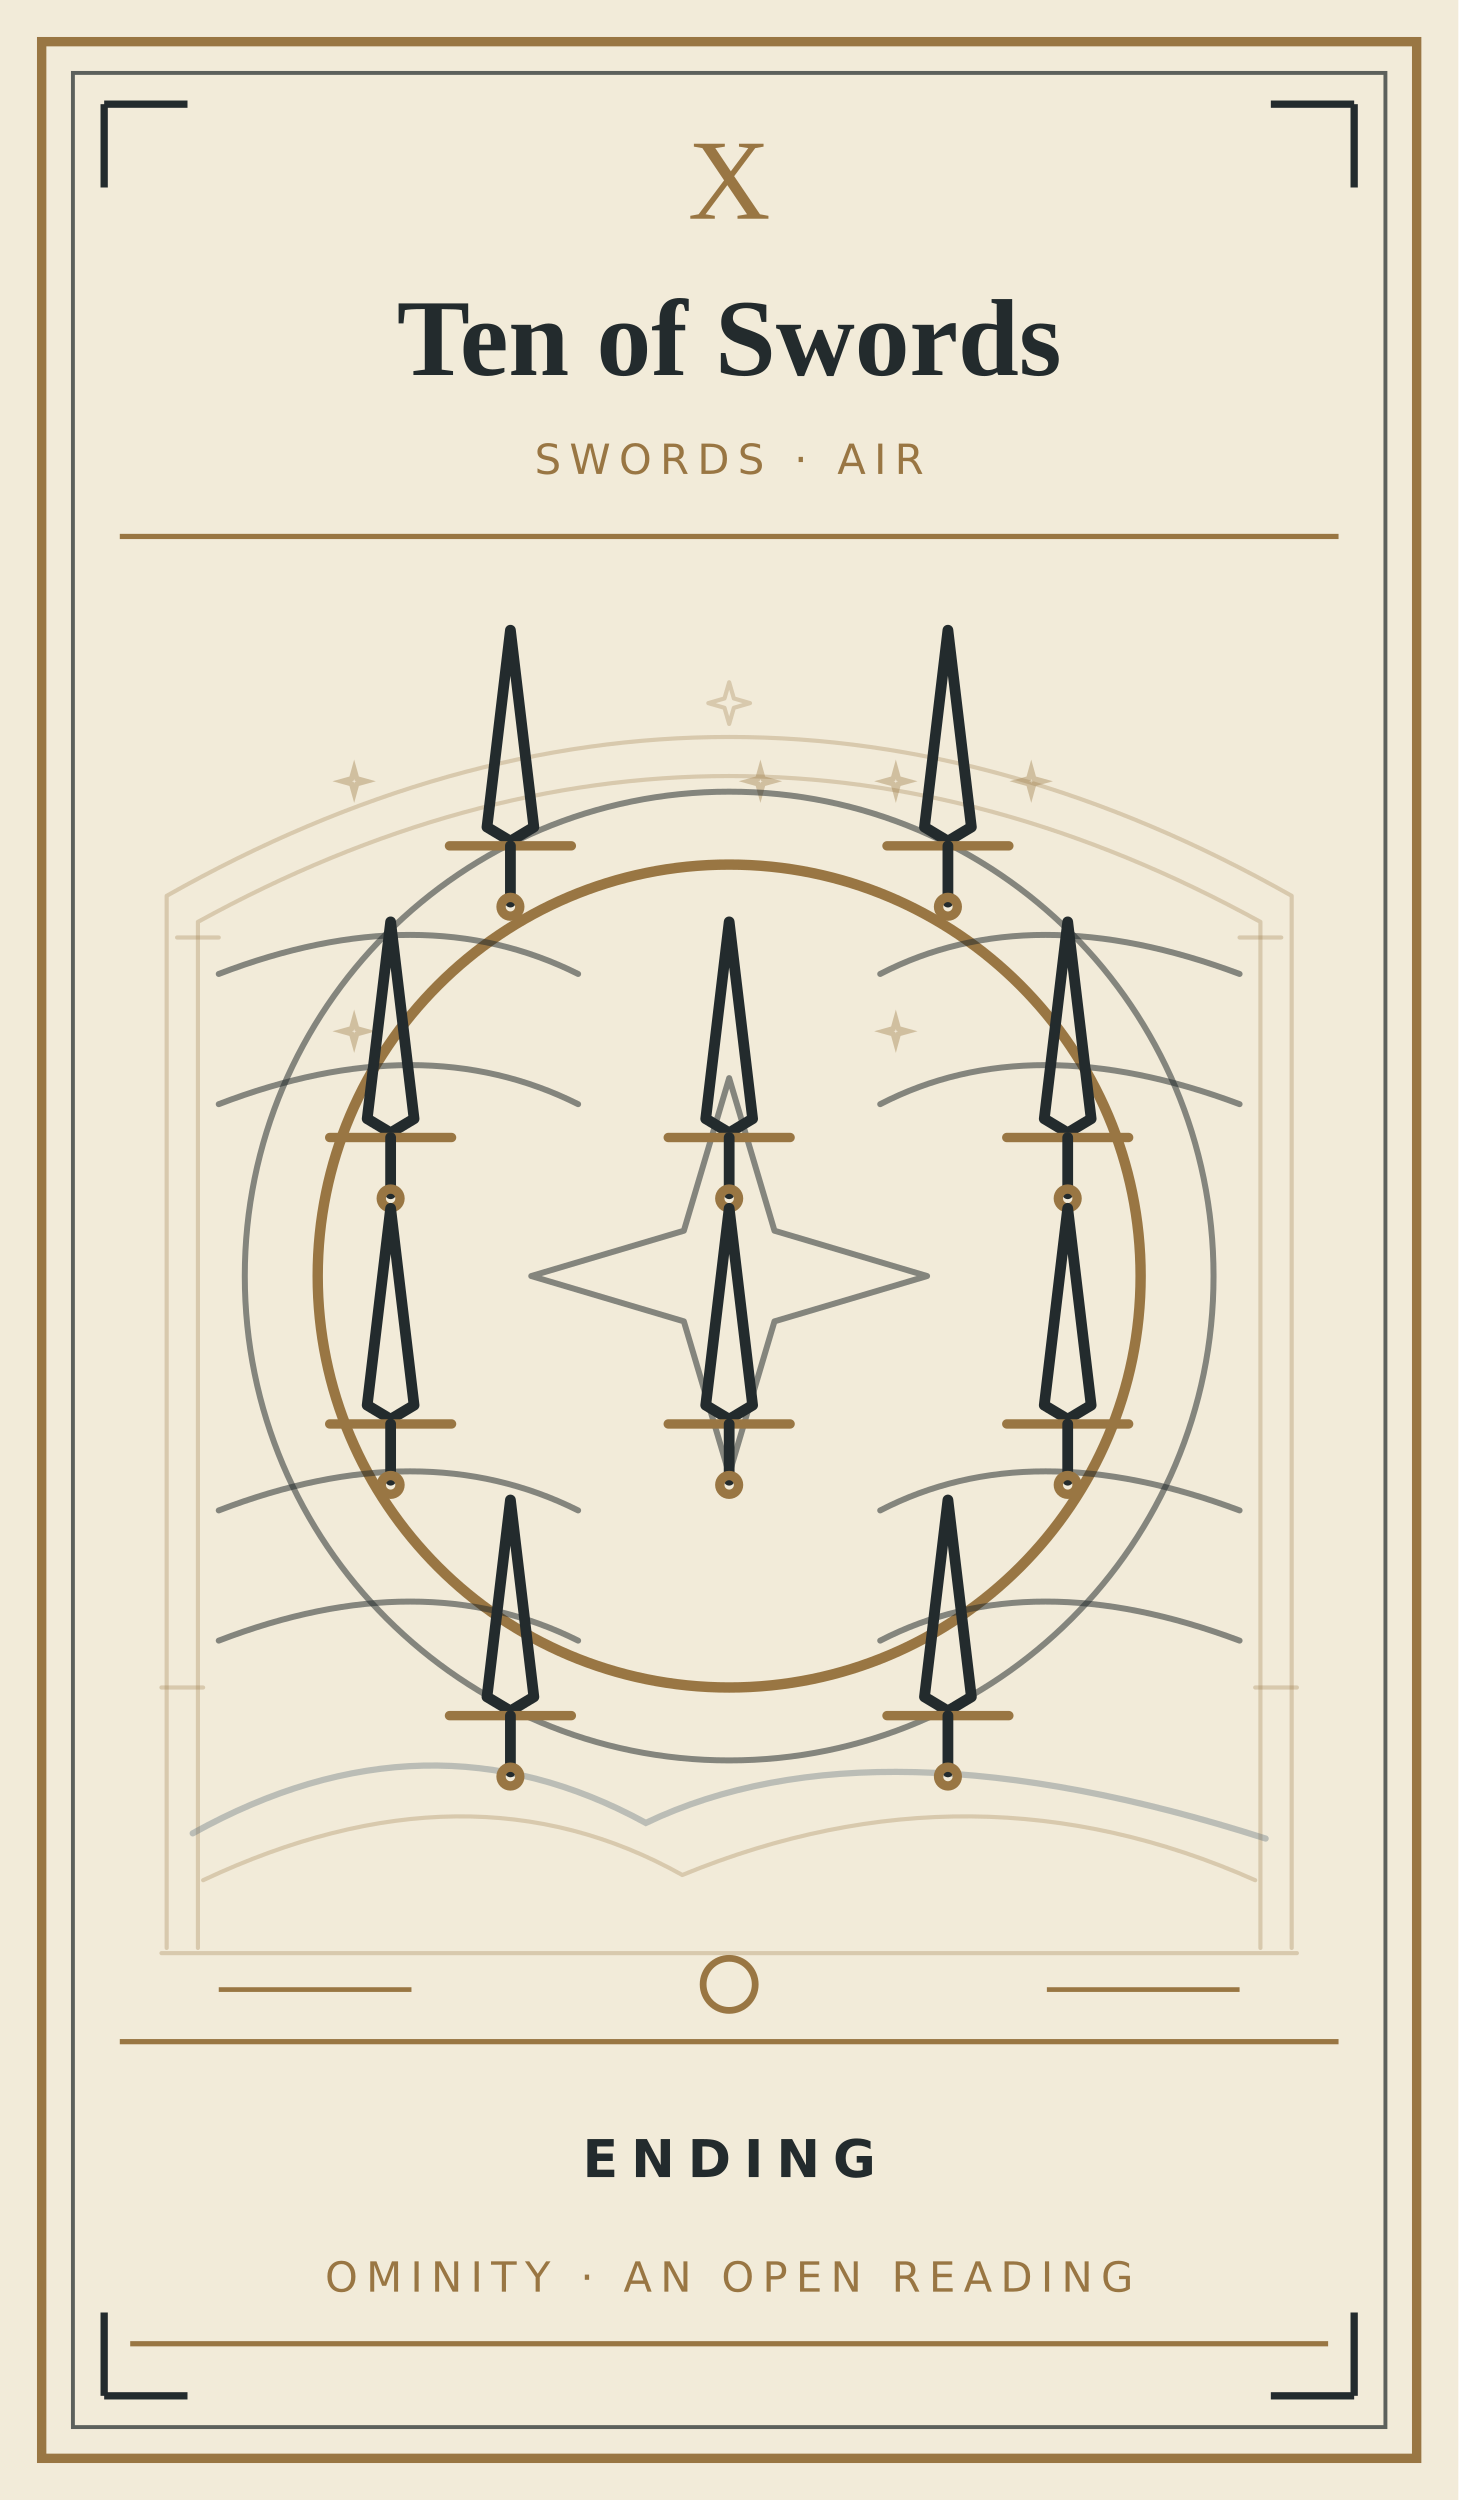
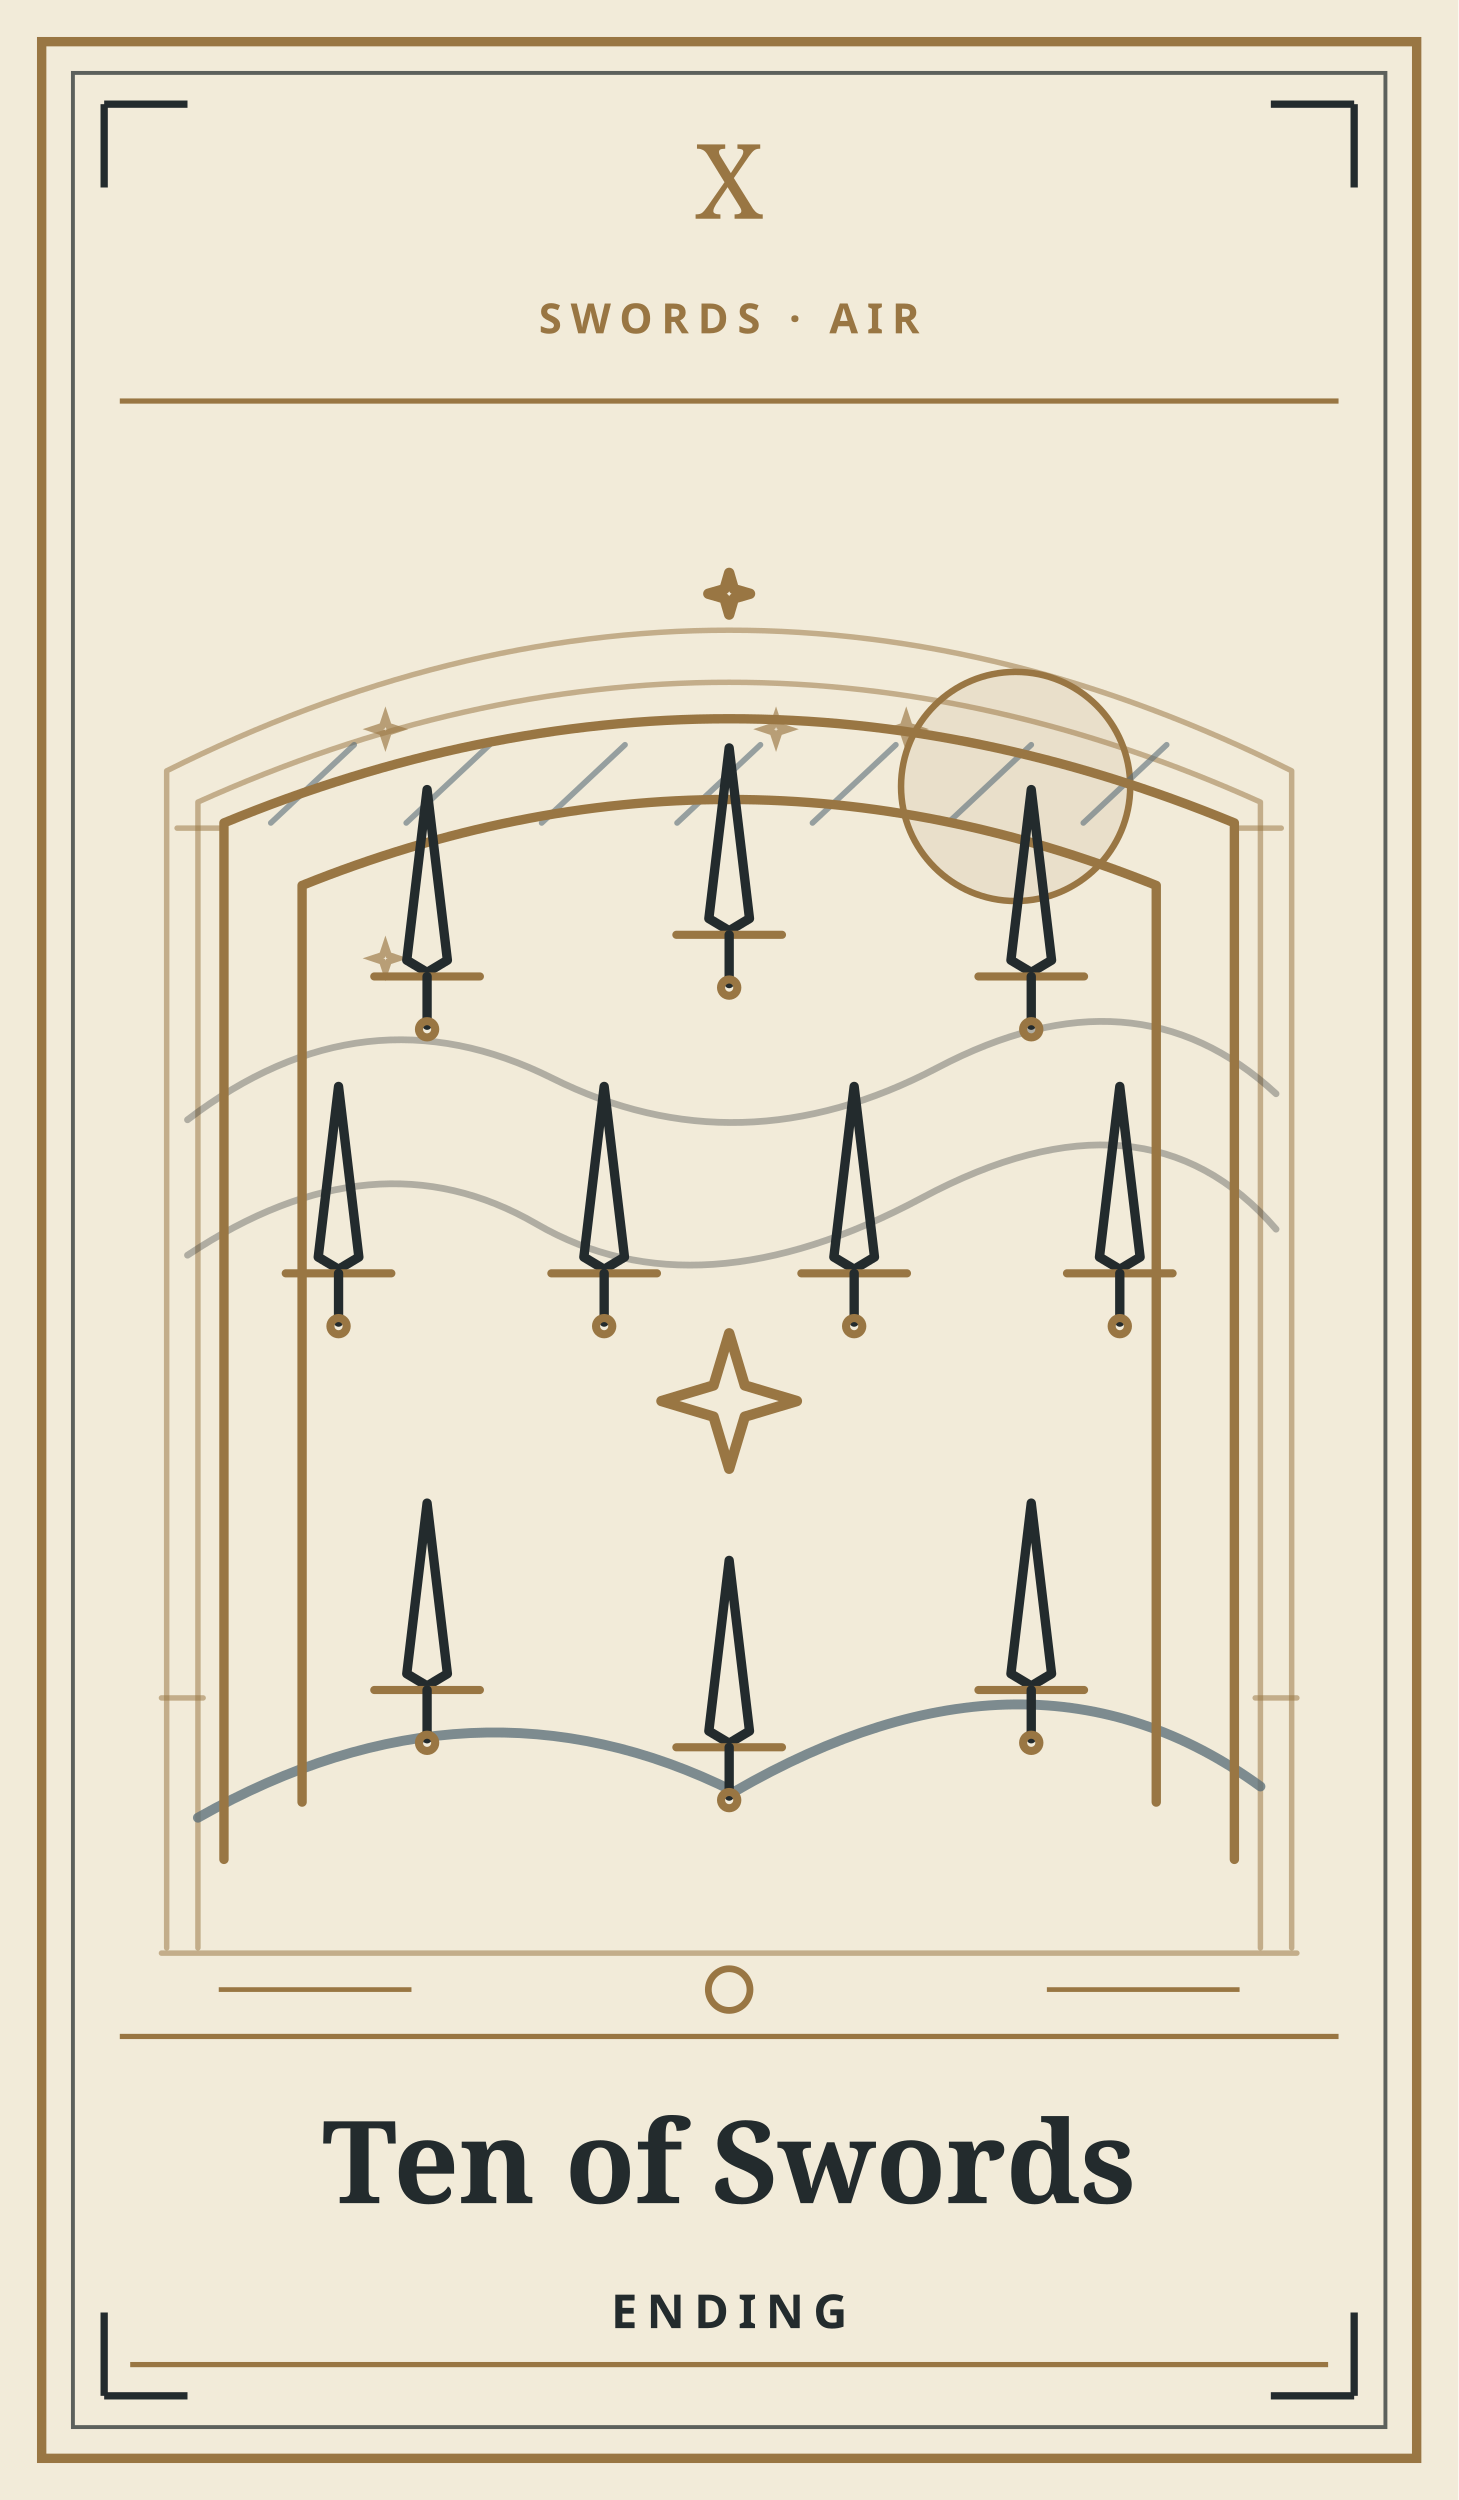
<svg xmlns="http://www.w3.org/2000/svg" width="280" height="480" viewBox="0 0 280 480" role="img" aria-labelledby="title description">
  <style>
.ink{fill:none;stroke:#232b2d;stroke-width:2.3;stroke-linecap:round;stroke-linejoin:round}
.fine{fill:none;stroke:#232b2d;stroke-opacity:.53;stroke-width:1.15;stroke-linecap:round;stroke-linejoin:round}
.gold{fill:none;stroke:#997643;stroke-width:2;stroke-linecap:round;stroke-linejoin:round}
- .faint{fill:none;stroke:#997643;stroke-opacity:.38;stroke-width:1}
+ .faint{fill:none;stroke:#997643;stroke-opacity:.66;stroke-width:1.25}
+ .inkfill{fill:#232b2d;stroke:#232b2d;stroke-width:1}
+ .distant{fill:#596d78;fill-opacity:.13;stroke:#596d78;stroke-opacity:.58;stroke-width:1.5;stroke-linejoin:round}
+ .terrain{fill:none;stroke:#596d78;stroke-opacity:.76;stroke-width:1.9;stroke-linecap:round;stroke-linejoin:round}
+ .halo{fill:#997643;fill-opacity:.10;stroke:#997643;stroke-width:1.25}
+ .cloud{fill:none;stroke:#232b2d;stroke-opacity:.32;stroke-width:1.3;stroke-linecap:round}
+ .wind{fill:none;stroke:#596d78;stroke-opacity:.60;stroke-width:1.1;stroke-linecap:round}
+ .hands{fill:none;stroke:#232b2d;stroke-width:2.4;stroke-linecap:round;stroke-linejoin:round}
+ .arch{fill:none;stroke:#997643;stroke-width:1.8;stroke-linecap:round;stroke-linejoin:round}
+ .tension{fill:none;stroke:#596d78;stroke-opacity:.55;stroke-width:1.5;stroke-linecap:round}
+ .bridge{fill:none;stroke:#997643;stroke-width:2.3;stroke-linecap:round}
+ .ridge{fill:none;stroke:#232b2d;stroke-opacity:.46;stroke-width:1.6;stroke-linejoin:round}
+ .motion{fill:none;stroke:#596d78;stroke-opacity:.54;stroke-width:2;stroke-linecap:round}
+ .beast{fill:#596d78;fill-opacity:.23;stroke:#232b2d;stroke-width:1.8;stroke-linejoin:round}
+ .regalia{fill:#997643;fill-opacity:.25;stroke:#997643;stroke-width:1.6;stroke-linejoin:round}
+ .petal{fill:#f2ebd9;stroke:#596d78;stroke-width:1.5}
.wash{fill:#596d78;fill-opacity:.11;stroke:#232b2d;stroke-width:1.8;stroke-linejoin:round}
.column{fill:#f2ebd9;stroke:#232b2d;stroke-width:2.1}
.sun{fill:#997643;fill-opacity:.2;stroke:#997643;stroke-width:2}
.paperfill{fill:#f2ebd9;stroke:#232b2d;stroke-width:1.8}
.lantern{fill:#997643;fill-opacity:.35;stroke:#232b2d;stroke-width:2}
.vine{fill:none;stroke:#596d78;stroke-width:2;stroke-linecap:round;stroke-linejoin:round}
.water{fill:none;stroke:#596d78;stroke-width:2;stroke-linecap:round}
.chain{fill:none;stroke:#997643;stroke-width:3;stroke-dasharray:4 4}
.lightning{fill:none;stroke:#596d78;stroke-width:7;stroke-linecap:square;stroke-linejoin:miter}
- .ghost{fill:none;stroke:#997643;stroke-opacity:.29;stroke-width:.8;stroke-linecap:round;stroke-linejoin:round}
- .landscape{fill:none;stroke:#596d78;stroke-opacity:.36;stroke-width:1.2;stroke-linecap:round}
- .hatch{fill:none;stroke:#232b2d;stroke-opacity:.25;stroke-width:.8;stroke-linecap:round}
- .label{font:600 10px 'DejaVu Sans',sans-serif;letter-spacing:2.5px;fill:#232b2d;text-anchor:middle}
- .number{font:22px Georgia,'Times New Roman',serif;fill:#997643;text-anchor:middle}
- .title{font:600 21px Georgia,'Times New Roman',serif;fill:#232b2d;text-anchor:middle}
- .small{font:8px 'DejaVu Sans',sans-serif;letter-spacing:1.6px;fill:#997643;text-anchor:middle}
+ .ghost{fill:none;stroke:#997643;stroke-opacity:.52;stroke-width:1.05;stroke-linecap:round;stroke-linejoin:round}
+ .landscape{fill:none;stroke:#596d78;stroke-opacity:.58;stroke-width:1.5;stroke-linecap:round}
+ .hatch{fill:none;stroke:#232b2d;stroke-opacity:.42;stroke-width:1;stroke-linecap:round}
</style>
  <rect width="280" height="480" fill="#f2ebd9" />
  <rect x="8" y="8" width="264" height="464" fill="none" stroke="#997643" stroke-width="1.8" />
  <rect x="14" y="14" width="252" height="452" fill="none" stroke="#232b2d" stroke-width=".75" opacity=".72" />
-   <path d="M23 103H257M23 392H257M25 450H255" stroke="#997643" stroke-width="1" />
+   <path d="M23 77H257M23 391H257M25 454H255" stroke="#997643" stroke-width="1" />
  <path d="M20 20L36 20M20 20L20 36M260 20L244 20M260 20L260 36M20 460L36 460M20 460L20 444M260 460L244 460M260 460L260 444" stroke="#232b2d" stroke-width="1.4" />
-   <text class="number" x="140" y="42">X</text>
-   <text class="title" x="140" y="72">Ten of Swords</text>
-   <text class="small" x="140" y="91">SWORDS · AIR</text>
+   <text class="number" x="140" y="42" font-family="Noto Serif" font-size="20" font-weight="400" fill="#997643" text-anchor="middle">X</text>
+   <text class="small" x="140" y="64" font-family="Noto Sans" font-size="8" font-weight="600" letter-spacing="1.7" fill="#997643" text-anchor="middle">SWORDS · AIR</text>
  <g clip-path="url(#window)">
-     <path class="ghost" d="M32 374V172Q140 111 248 172V374" />
-     <path class="ghost" d="M38 374V177Q140 121 242 177V374" />
+     <path class="ghost" d="M32 374V148Q140 94 248 148V374" />
+     <path class="ghost" d="M38 374V154Q140 108 242 154V374" />
    <path class="ghost" d="M31 375H249" />
-     <path class="ghost" d="M140 131L140.9 134.1L144 135L140.9 135.9L140 139L139.1 135.9L136 135L139.1 134.1Z" />
-     <path class="ghost" d="M34 180L42 180M238 180L246 180M31 324L39 324M241 324L249 324" />
-     <path class="landscape" d="M37 352Q82 327 124 350Q168 329 243 353" />
-     <path class="ghost" d="M39 361Q90 337 131 360Q187 337 241 361" />
-     <path class="faint" d="M172 147.7L172.5 149.5L174.3 150L172.5 150.5L172 152.3L171.5 150.5L169.7 150L171.5 149.5Z" />
-     <path class="faint" d="M146 147.7L146.5 149.5L148.3 150L146.5 150.5L146 152.3L145.5 150.5L143.7 150L145.5 149.5Z" />
-     <path class="faint" d="M68 147.7L68.5 149.5L70.3 150L68.5 150.5L68 152.3L67.5 150.5L65.7 150L67.5 149.5Z" />
-     <path class="faint" d="M68 195.7L68.5 197.5L70.3 198L68.5 198.5L68 200.3L67.5 198.5L65.7 198L67.5 197.5Z" />
-     <path class="faint" d="M198 147.7L198.5 149.5L200.3 150L198.5 150.5L198 152.3L197.5 150.5L195.7 150L197.5 149.5Z" />
-     <path class="faint" d="M172 195.7L172.5 197.5L174.3 198L172.5 198.5L172 200.3L171.5 198.5L169.7 198L171.5 197.5Z" />
-     <circle class="gold" cx="140" cy="245" r="79" />
-     <circle class="fine" cx="140" cy="245" r="93" />
-     <path class="fine" d="M140 207L148.7 236.3L178 245L148.7 253.7L140 283L131.3 253.7L102 245L131.3 236.3Z" />
-     <path class="fine" d="M42 187Q81 172 111 187M169 187Q198 172 238 187" />
-     <path class="fine" d="M42 212Q81 197 111 212M169 212Q198 197 238 212" />
-     <path class="fine" d="M42 290Q81 275 111 290M169 290Q198 275 238 290" />
-     <path class="fine" d="M42 315Q81 300 111 315M169 315Q198 300 238 315" />
-     <g transform="translate(98 148) rotate(0) scale(0.9)">
+     <path class="gold" d="M140 110L140.9 113.1L144 114L140.9 114.9L140 118L139.1 114.9L136 114L139.1 113.1Z" />
+     <path class="ghost" d="M34 159H43M237 159H246M31 326H39M241 326H249" />
+     <path class="faint" d="M174 137.6L174.6 139.4L176.4 140L174.6 140.6L174 142.4L173.4 140.6L171.6 140L173.4 139.4Z" />
+     <path class="faint" d="M149 137.6L149.6 139.4L151.4 140L149.6 140.6L149 142.4L148.4 140.6L146.6 140L148.4 139.4Z" />
+     <path class="faint" d="M74 137.6L74.6 139.4L76.4 140L74.6 140.6L74 142.4L73.4 140.6L71.6 140L73.4 139.4Z" />
+     <path class="faint" d="M74 181.6L74.6 183.4L76.4 184L74.6 184.6L74 186.4L73.4 184.6L71.6 184L73.4 183.4Z" />
+     <circle class="halo" cx="195" cy="151" r="22" />
+     <path class="cloud" d="M36 215Q70 189 106 207T180 205T245 210M36 241Q72 217 103 235T177 230T245 236" />
+     <path class="terrain" d="M38 349Q91 319 141 344Q198 311 242 343" />
+     <path class="wind" d="M52 158L68 143" />
+     <path class="wind" d="M78 158L94 143" />
+     <path class="wind" d="M104 158L120 143" />
+     <path class="wind" d="M130 158L146 143" />
+     <path class="wind" d="M156 158L172 143" />
+     <path class="wind" d="M182 158L198 143" />
+     <path class="wind" d="M208 158L224 143" />
+     <path class="arch" d="M43 357V158Q140 118 237 158V357M58 346V170Q140 137 222 170V346" />
+     <path class="gold" d="M140 256L143.0 266.0L153 269L143.0 272.0L140 282L137.0 272.0L127 269L137.0 266.0Z" />
+     <g transform="translate(82 175) rotate(0) scale(0.78)">
      <path class="ink" d="M0 -30 L5 12 L0 15 L-5 12Z" />
      <path class="gold" d="M-13 16L13 16" />
      <path class="ink" d="M0 16L0 28" />
      <circle class="gold" cx="0" cy="29" r="2" />
    </g>
-     <g transform="translate(182 148) rotate(0) scale(0.9)">
+     <g transform="translate(140 167) rotate(0) scale(0.78)">
      <path class="ink" d="M0 -30 L5 12 L0 15 L-5 12Z" />
      <path class="gold" d="M-13 16L13 16" />
      <path class="ink" d="M0 16L0 28" />
      <circle class="gold" cx="0" cy="29" r="2" />
    </g>
-     <g transform="translate(75 204) rotate(0) scale(0.9)">
+     <g transform="translate(198 175) rotate(0) scale(0.78)">
      <path class="ink" d="M0 -30 L5 12 L0 15 L-5 12Z" />
      <path class="gold" d="M-13 16L13 16" />
      <path class="ink" d="M0 16L0 28" />
      <circle class="gold" cx="0" cy="29" r="2" />
    </g>
-     <g transform="translate(140 204) rotate(0) scale(0.9)">
+     <g transform="translate(65 232) rotate(0) scale(0.78)">
      <path class="ink" d="M0 -30 L5 12 L0 15 L-5 12Z" />
      <path class="gold" d="M-13 16L13 16" />
      <path class="ink" d="M0 16L0 28" />
      <circle class="gold" cx="0" cy="29" r="2" />
    </g>
-     <g transform="translate(205 204) rotate(0) scale(0.9)">
+     <g transform="translate(116 232) rotate(0) scale(0.78)">
      <path class="ink" d="M0 -30 L5 12 L0 15 L-5 12Z" />
      <path class="gold" d="M-13 16L13 16" />
      <path class="ink" d="M0 16L0 28" />
      <circle class="gold" cx="0" cy="29" r="2" />
    </g>
-     <g transform="translate(75 259) rotate(0) scale(0.9)">
+     <g transform="translate(164 232) rotate(0) scale(0.78)">
      <path class="ink" d="M0 -30 L5 12 L0 15 L-5 12Z" />
      <path class="gold" d="M-13 16L13 16" />
      <path class="ink" d="M0 16L0 28" />
      <circle class="gold" cx="0" cy="29" r="2" />
    </g>
-     <g transform="translate(140 259) rotate(0) scale(0.9)">
+     <g transform="translate(215 232) rotate(0) scale(0.78)">
      <path class="ink" d="M0 -30 L5 12 L0 15 L-5 12Z" />
      <path class="gold" d="M-13 16L13 16" />
      <path class="ink" d="M0 16L0 28" />
      <circle class="gold" cx="0" cy="29" r="2" />
    </g>
-     <g transform="translate(205 259) rotate(0) scale(0.9)">
+     <g transform="translate(82 312) rotate(0) scale(0.78)">
      <path class="ink" d="M0 -30 L5 12 L0 15 L-5 12Z" />
      <path class="gold" d="M-13 16L13 16" />
      <path class="ink" d="M0 16L0 28" />
      <circle class="gold" cx="0" cy="29" r="2" />
    </g>
-     <g transform="translate(98 315) rotate(0) scale(0.9)">
+     <g transform="translate(140 323) rotate(0) scale(0.78)">
      <path class="ink" d="M0 -30 L5 12 L0 15 L-5 12Z" />
      <path class="gold" d="M-13 16L13 16" />
      <path class="ink" d="M0 16L0 28" />
      <circle class="gold" cx="0" cy="29" r="2" />
    </g>
-     <g transform="translate(182 315) rotate(0) scale(0.9)">
+     <g transform="translate(198 312) rotate(0) scale(0.78)">
      <path class="ink" d="M0 -30 L5 12 L0 15 L-5 12Z" />
      <path class="gold" d="M-13 16L13 16" />
      <path class="ink" d="M0 16L0 28" />
      <circle class="gold" cx="0" cy="29" r="2" />
    </g>
  </g>
  <defs>
    <clipPath id="window">
-       <rect x="24" y="106" width="232" height="282" />
+       <rect x="24" y="79" width="232" height="309" />
    </clipPath>
  </defs>
-   <path d="M42 382L79 382M201 382L238 382" stroke="#997643" stroke-width=".9" />
-   <circle cx="140" cy="381" r="5" fill="none" stroke="#997643" stroke-width="1.3" />
-   <text class="label" x="140" y="418">ENDING</text>
-   <text class="small" x="140" y="440">OMINITY · AN OPEN READING</text>
+   <path d="M42 382H79M201 382H238" stroke="#997643" stroke-width=".9" />
+   <circle cx="140" cy="382" r="4" fill="none" stroke="#997643" stroke-width="1.3" />
+   <text class="title" x="140" y="423" font-family="Noto Serif" font-size="22" font-weight="600" fill="#232b2d" text-anchor="middle">Ten of Swords</text>
+   <text class="label" x="140" y="447" font-family="Noto Sans" font-size="9" font-weight="600" letter-spacing="1.8" fill="#232b2d" text-anchor="middle">ENDING</text>
</svg>
